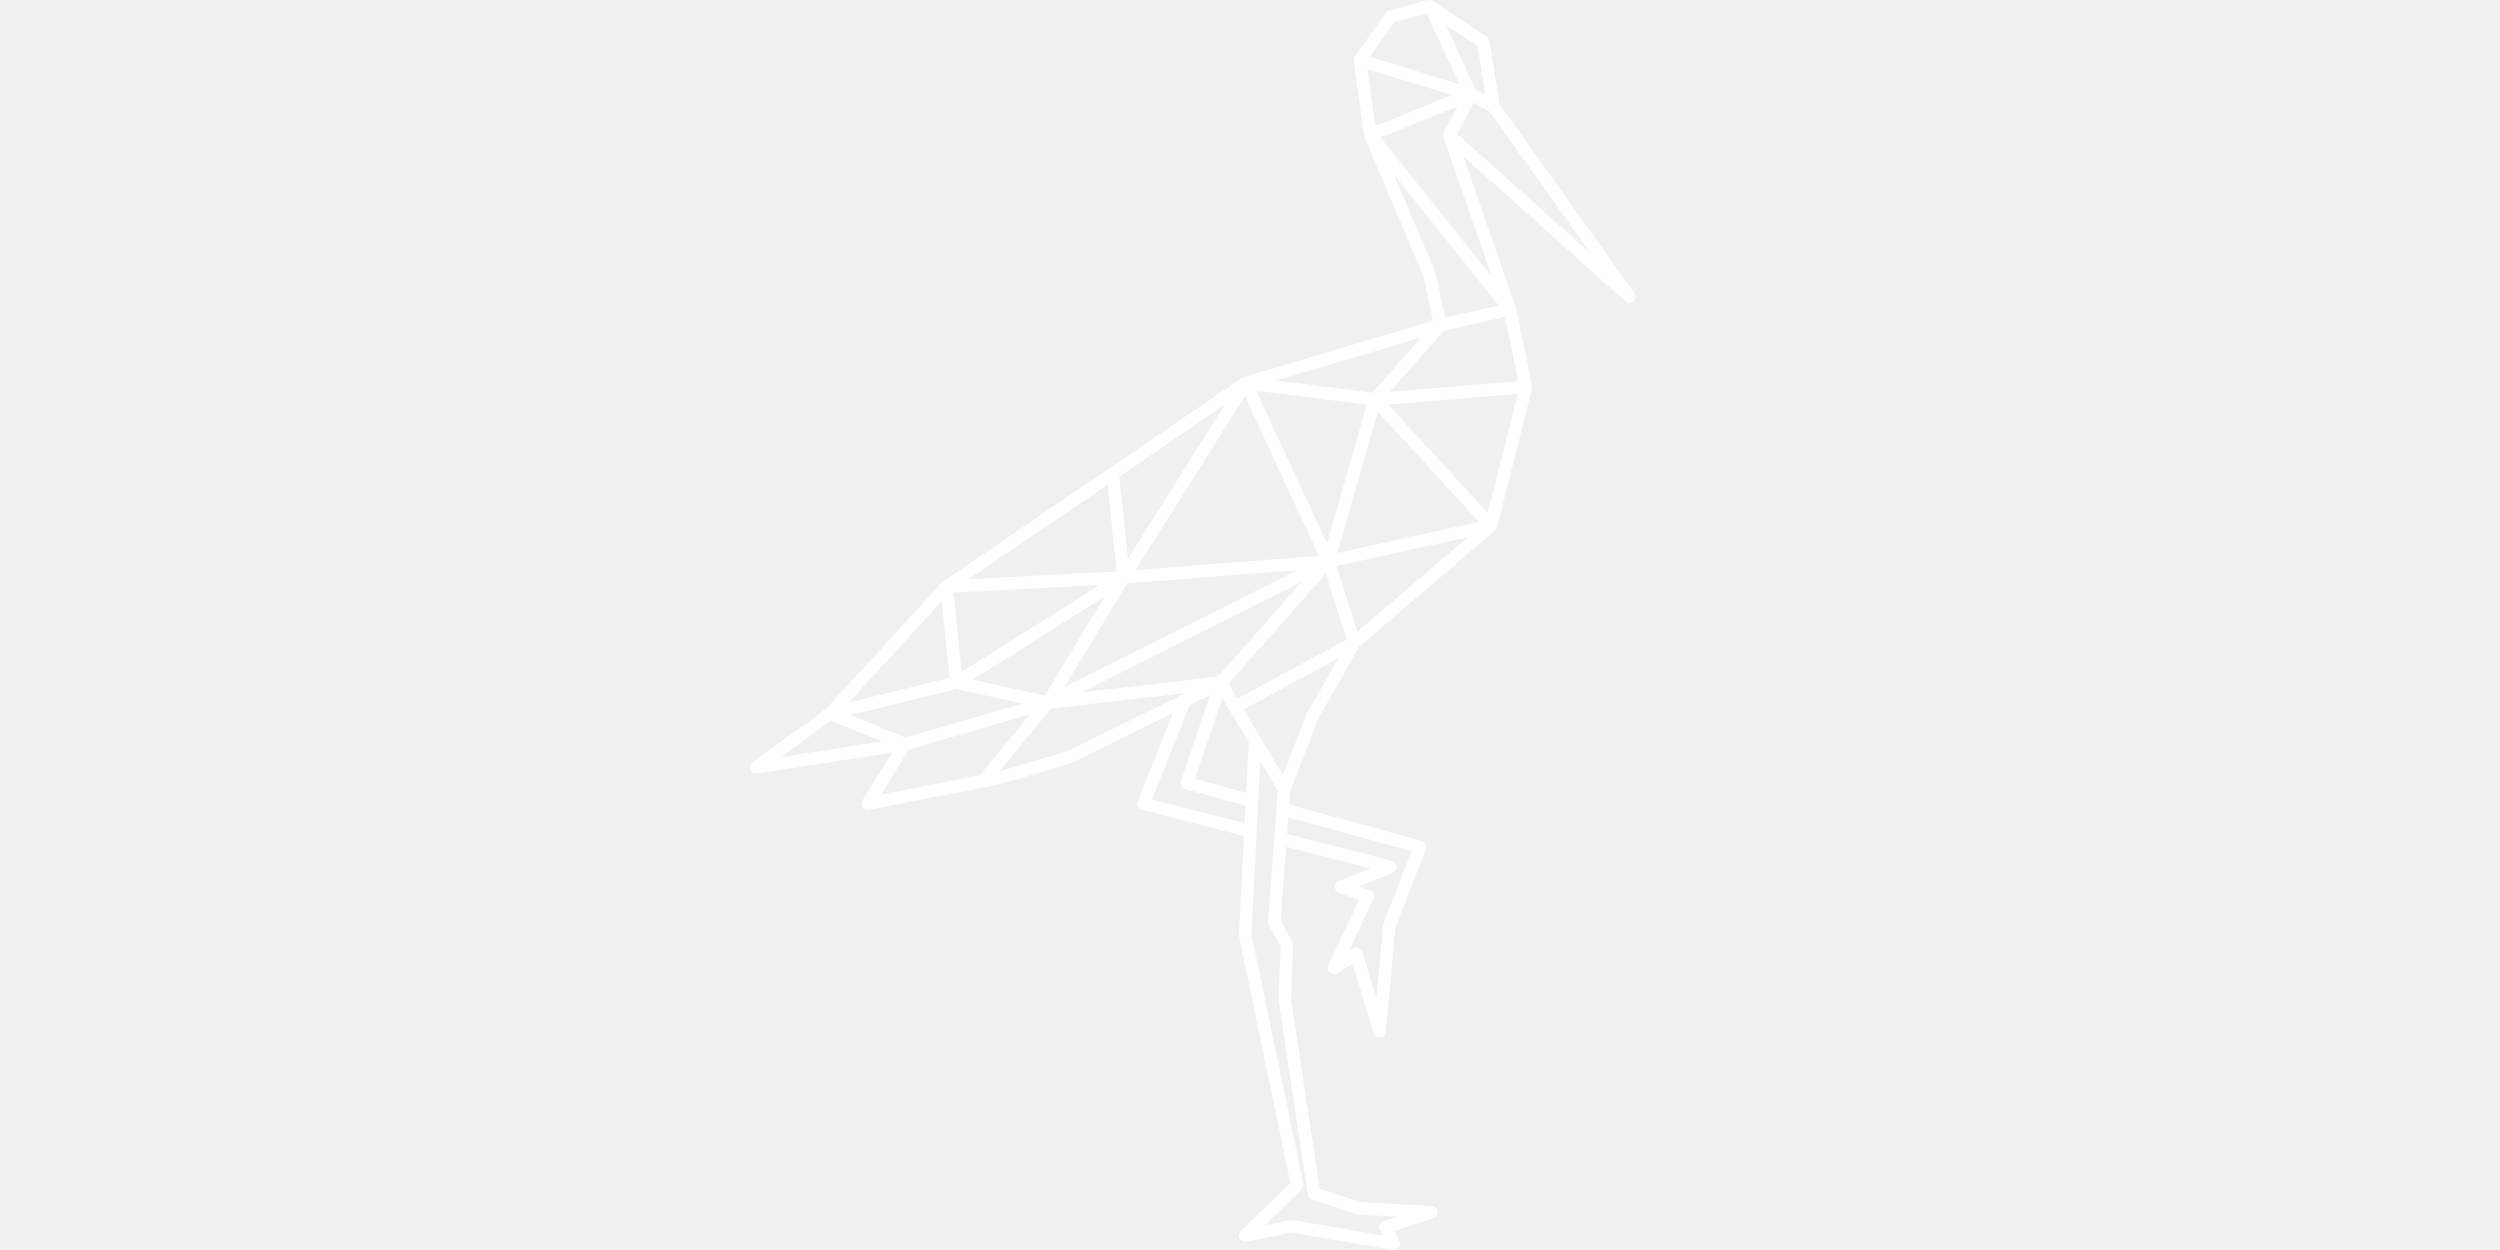
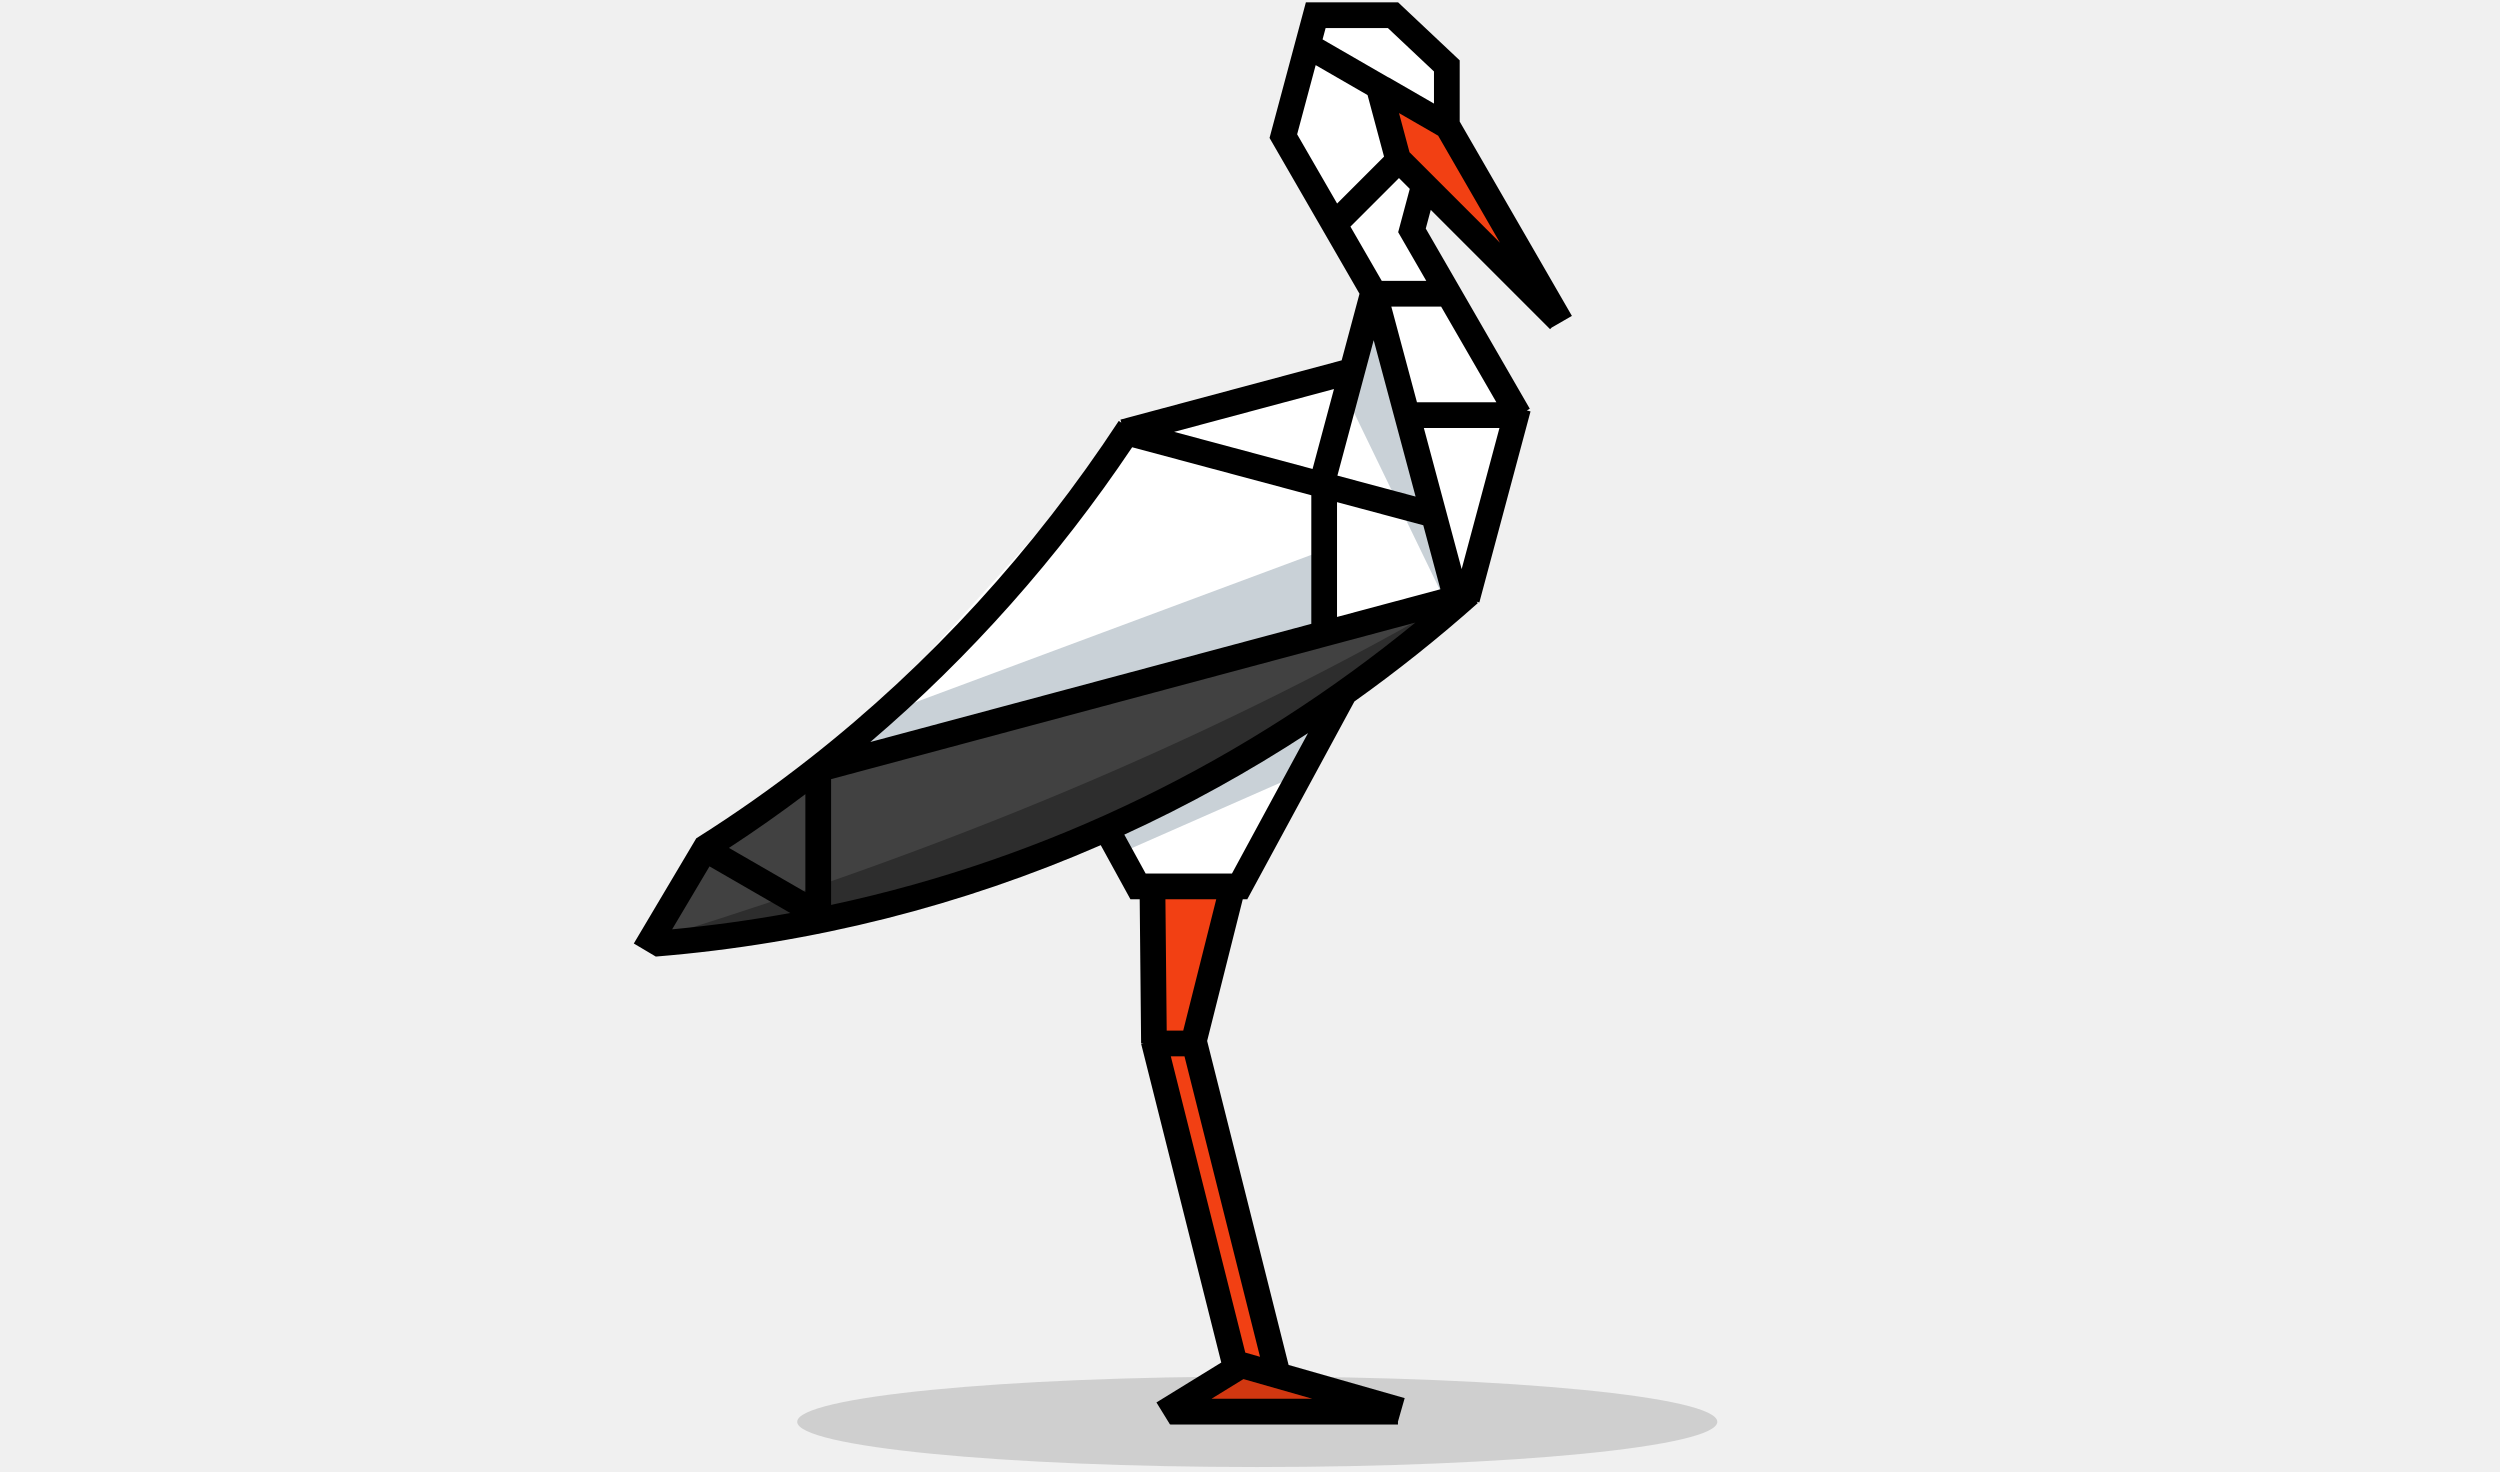
- <svg xmlns="http://www.w3.org/2000/svg" viewBox="0 0 200 100" style="fill: #fff;">
-   <path d="M114.332 0a.501.501 0 00-.123.018l-3.082.826a.501.501 0 00-.281.195l-2.463 3.496a.501.501 0 00-.088.358l.824 5.941a.501.501 0 000 .006l.002.012a.501.501 0 00.006.04.501.501 0 00.01.036.501.501 0 00.004.012.501.501 0 00.016.039.501.501 0 00.011.025l4.692 11.053.777 3.615-15.129 4.492a.501.501 0 00-.035.014.501.501 0 00-.027.012.501.501 0 00-.02.007.501.501 0 00-.01.006.501.501 0 00-.043.026.501.501 0 00-.003.002.501.501 0 00-.028.02l-23.88 16.257a.501.501 0 00-.001.002l-.02.013a.501.501 0 00-.039.03.501.501 0 00-.037.035.501.501 0 00-.012.01.501.501 0 00-.011.011l-9.266 10.102-5.869 4.266a.501.501 0 00.371.9l10.815-1.676-2.395 3.828a.501.501 0 00.521.758l10.563-2.074a.501.501 0 00.045-.012l5.558-1.65a.501.501 0 00.079-.031l8.066-3.961-2.816 7.052a.501.501 0 00.341.67l8.159 2.094-.4 7.871a.501.501 0 00.009.127l4.107 19.774-3.964 3.826a.501.501 0 00.443.851l3.65-.713 8.043 1.381a.501.501 0 00.534-.717l-.407-.812 3.12-.986a.501.501 0 00-.122-.979l-5.738-.336-3.215-1.06-2.289-15.174.168-4.299a.501.501 0 00-.06-.26l-.938-1.717.438-5.908 6.744 1.717-2.53 1.049a.501.501 0 00.032.937l1.591.537-2.468 5.235a.501.501 0 00.718.639l1.24-.772 1.669 5.564a.501.501 0 00.978-.1l.772-8.376 2.44-6.234a.501.501 0 00-.335-.666l-10.6-2.907.083-1.111 2.195-5.678 3.31-5.847 10.873-9.293a.501.501 0 00.004-.004.501.501 0 00.032-.03.501.501 0 00.004-.006.501.501 0 00.021-.023.501.501 0 00.012-.014.501.501 0 00.025-.037.501.501 0 00.002-.004.501.501 0 00.024-.039.501.501 0 00.002-.006.501.501 0 00.011-.027.501.501 0 00.008-.018.501.501 0 00.004-.011.501.501 0 00.012-.04l2.793-11.107a.501.501 0 00.004-.224l-1.287-6.203a.501.501 0 00-.018-.063l-4.197-12.094 12.934 11.598a.501.501 0 00.742-.664L119.963 8.33l-.809-5.031a.501.501 0 00-.216-.338l-4.32-2.877a.501.501 0 00-.286-.084zm-.197 1.074l2.61 5.662-7.145-2.19 1.96-2.782zm1.52.905l2.546 1.695.631 3.928-.781-.42zm-6.26 3.554l6.767 2.074-6.137 2.473zm8.48 2.692l1.271.687 8.137 11.397-10.707-9.6zm-1.283.29l-1.078 2.063a.501.501 0 00-.002.004l-.002.006a.501.501 0 00-.03.398l3.877 11.172-8.927-11.16zm-5.086 5.432l8.39 10.489-4.289.982-.779-3.62a.501.501 0 00-.027-.089zm8.892 11.4l1.069 5.15-10.276.847 4.301-4.871zm-6.705 1.651l-3.9 4.416-7.711-.969zm-13.207 4.258l8.864 1.113-3.194 11.111zm20.93.248l-2.396 9.53-7.965-8.675zm-21.832.19l5.924 12.77-14.664 1.143zm-1.633.714l-7.715 12.28-.691-6.555zm12.278.531l8.091 8.815-11.34 2.486zm-21.624 5.832l.73 6.94-11.847.629zm28.83 4.202l-8.847 7.56-1.678-5.252zm-13.665 2.632L85.15 54.98l5.036-8.316zm2.287.295l1.68 5.26-8.755 4.729-.687-1.215zm-1.893.63l-6.617 7.476-.168-.057-.067.197-10.746 1.243zm-16.17.255l-11.066 6.969-.653-6.346zm.37.953l-4.788 7.907-5.762-1.264zm-13.026.358l.63 6.129-8.068 1.978zm31.709 4.578l-2.516 4.443a.501.501 0 00-.03.067l-1.864 4.82-3.149-5.25zM76.52 55.123l5.271 1.156-8.268 2.408-1.097.32-4.4-1.802zm18.34.316l-9.499 4.663-5.437 1.615 4.154-5.031zm1.96.153l-2.341 6.892a.501.501 0 00.341.645l4.819 1.314-.073 1.412-7.41-1.9 3.018-7.555zm.979.238l.555.98a.501.501 0 00.005.01.501.501 0 00.022.036l1.516 2.529-.206 4.033-4.093-1.115zm-15.4 1.316l-4.034 4.883-7.906 1.553 2.262-3.617zm-15.915.508l4.06 1.664-8.073 1.252zm34.338 3.274l1.4 2.336-.777 10.463a.501.501 0 00.06.277l.942 1.723-.166 4.209a.501.501 0 00.006.093l2.344 15.528a.501.501 0 00.338.4l3.568 1.176a.501.501 0 00.13.025l3.095.182-1.094.346a.501.501 0 00-.297.703l.225.449-7.158-1.229a.501.501 0 00-.182.002l-2.076.407 2.945-2.842a.501.501 0 00.143-.463l-4.15-19.98zm2.246 4.459l9.873 2.707-2.261 5.781a.501.501 0 00-.034.137l-.539 5.875-1.115-3.715a.501.501 0 00-.744-.283l-.355.22 1.984-4.207a.501.501 0 00-.295-.687l-.86-.291 2.688-1.113a.501.501 0 00-.068-.95l-8.373-2.132z" />
+ <svg xmlns="http://www.w3.org/2000/svg" width="100%" height="100%" viewBox="0 0 790 465" version="1.1" xml:space="preserve" style="fill-rule:evenodd;clip-rule:evenodd;stroke-linejoin:round;stroke-miterlimit:2;">
+   <rect id="shiny_info" x="0.86" y="0.158" width="788.726" height="463.956" style="fill:none;" />
+   <clipPath id="_clip1">
+     <rect x="0.86" y="0.158" width="788.726" height="463.956" />
+   </clipPath>
+   <g clip-path="url(#_clip1)">
+     <rect id="retreat-logo" x="0.86" y="364.114" width="519.685" height="519.685" style="fill:none;" />
+     <path d="M387.069,282.498l-9.729,47.468l28.011,101.867l20.741,12.237l-52.176,1.832l16.237,-15.958l-26.352,-98.197l0.686,-51.094l22.582,0l0,1.845Z" style="fill:#f24013;" />
+     <path d="M417.859,233.407l-27.706,49.091l-32.775,-1.845l-4.951,-17.613l69.284,-42.91l-3.852,13.277Z" style="fill:#fff;" />
+     <path d="M414.042,243.181l-60.682,26.7l-2.84,-8.932l68.71,-35.716l-5.188,17.948" style="fill:#c9d1d7;" />
+     <path d="M457.326,38.431l0.87,-19.538l-20.499,-15.123l-21.665,1.324l-11.747,36.431l31.018,50.849l-10.058,24.032l-69.31,20.986l-94.425,104.176l-38.738,25.868l-14.868,27.711l39.347,0.385l128.065,-46.263l45.352,-25.587l42.306,-34.94l14.879,-57.738l-29.573,-55.935l2.027,-16.193l37.123,34.28l-30.104,-54.725Z" style="fill:#fff;" />
+     <path d="M479.665,81.429l-22.52,-41.666l-20.029,-10.902l7.096,23.517l35.453,29.051" style="fill:#f24013;" />
+     <path d="M426.092,126.708l31.053,64.122l-22.819,-93.782l-8.234,29.66Z" style="fill:#c9d1d7;" />
+     <path d="M417.272,174.261l-132.788,49.421l-17.07,15.136l151.816,-38.923l-1.958,-25.634Z" style="fill:#c9d1d7;" />
+     <path d="M461.014,188.59l-199.437,51.959l-38.602,27.22l-15.071,30.547l51.01,-6.358c47.67,-12.15 94.297,-29.511 139.216,-55.401l62.884,-47.967Z" style="fill:#414141;" />
+     <path d="M457.145,190.83c-78.862,45.289 -161.52,78.386 -246.29,104.702l53.626,-6.186l118.905,-42.052l67.921,-49.211l5.838,-7.253Z" style="fill-opacity:0.31;" />
+     <path d="M461.264,38.412l35.455,61.41l-6.382,3.684l-0.513,0.514l-0.138,-0.138l-0.006,0.003l-0.012,-0.021l-37.543,-37.543l-1.582,5.904l32.867,56.928l-0.942,0.544l1.179,0.316l-16.172,60.356l-0.863,-0.231l0.386,0.434c-12.444,11.073 -25.461,21.457 -39.008,31.096l-33.878,62.547l-0.086,-0.046l-1.315,0l-11.254,44.772l25.737,102.385l36.685,10.478l-2.12,7.423l0,0.921l-71.974,0l0,-0.112l-0.093,0.057l-4.259,-6.921l20.488,-12.609l-25.304,-100.662l0.714,-0.179l-0.741,0.007l-0.446,-45.56l-2.917,0l0,-0.028l-0.019,0.011l-9.371,-17.083c-43.538,18.984 -90.71,31.147 -140.554,35.204l-0.014,0.023l-6.988,-4.149l19.715,-33.199l-0.011,-0.018c12.402,-7.805 24.406,-16.271 35.967,-25.345l-0.001,-0.002l0.006,-0.002c37.78,-29.653 70.826,-65.795 97.566,-106.559l0.802,0.526l-0.255,-0.95l69.894,-18.728l5.639,-21.043l-28.449,-49.274l0.046,-0.027l-0.007,-0.001l11.414,-42.6l0.025,0.007l-0,-0.189l29.17,-0l19.462,18.33l-0,19.339Zm-51.367,4.03l12.632,21.878l14.83,-14.83l-5.21,-19.445l-16.394,-9.465l-5.858,21.862Zm32.191,-6.707l3.314,12.369l28.565,28.565l-19.51,-33.793l-12.369,-7.141Zm-23.195,-26.865l-0.96,3.583l20.819,12.02l0.021,-0.036l14.363,8.292l0,-10.146l-14.559,-13.713l-19.684,-0Zm42.99,170.966l11.947,-44.588l-23.894,0l11.947,44.588Zm-48.555,51.837c-18.475,12.081 -37.857,22.814 -58.047,32.067l6.748,12.302l27.267,0l24.032,-44.369Zm8.208,-108.738l-50.514,13.535l43.746,11.722l6.768,-25.257Zm12.55,-15.438l-11.468,42.798l24.71,6.621l-13.242,-49.419Zm-209.881,166.281l-11.81,19.887c12.627,-1.194 25.075,-2.92 37.328,-5.154l-25.518,-14.733Zm30.292,-22.817c-7.862,5.938 -15.916,11.602 -24.15,16.979l24.15,13.943l0,-30.922Zm103.268,-109.629c-23.351,34.835 -51.255,66.263 -82.743,93.14l139.351,-37.338l-0,-40.634l-56.608,-15.168Zm68.971,-69.725l9.896,17.141l14.066,0l-8.883,-15.385l0.055,-0.032l-0.035,-0.009l3.654,-13.637l-3.415,-3.416l-15.338,15.338Zm46.117,55.514l-17.462,-30.245l-15.737,-0l8.104,30.245l25.095,-0Zm-210.228,158.834c69.097,-14.782 131.656,-45.883 184.632,-89.219l-184.632,49.472l-0,39.747Zm121.706,-1.786l-16.059,0l0.406,41.494l5.223,0l10.43,-41.494Zm13.834,144.578l-23.869,-94.956l-4.321,-0l23.535,93.626l4.655,1.33Zm16.529,13.259l-21.761,-6.216l-10.1,6.216l31.861,-0Zm7.806,-247.05l32.675,-8.755l-5.418,-20.22l-27.257,-7.303l-0,36.278Z" />
+     <ellipse cx="397.293" cy="449.293" rx="145.376" ry="14.293" style="fill-opacity:0.14;" />
+   </g>
</svg>
